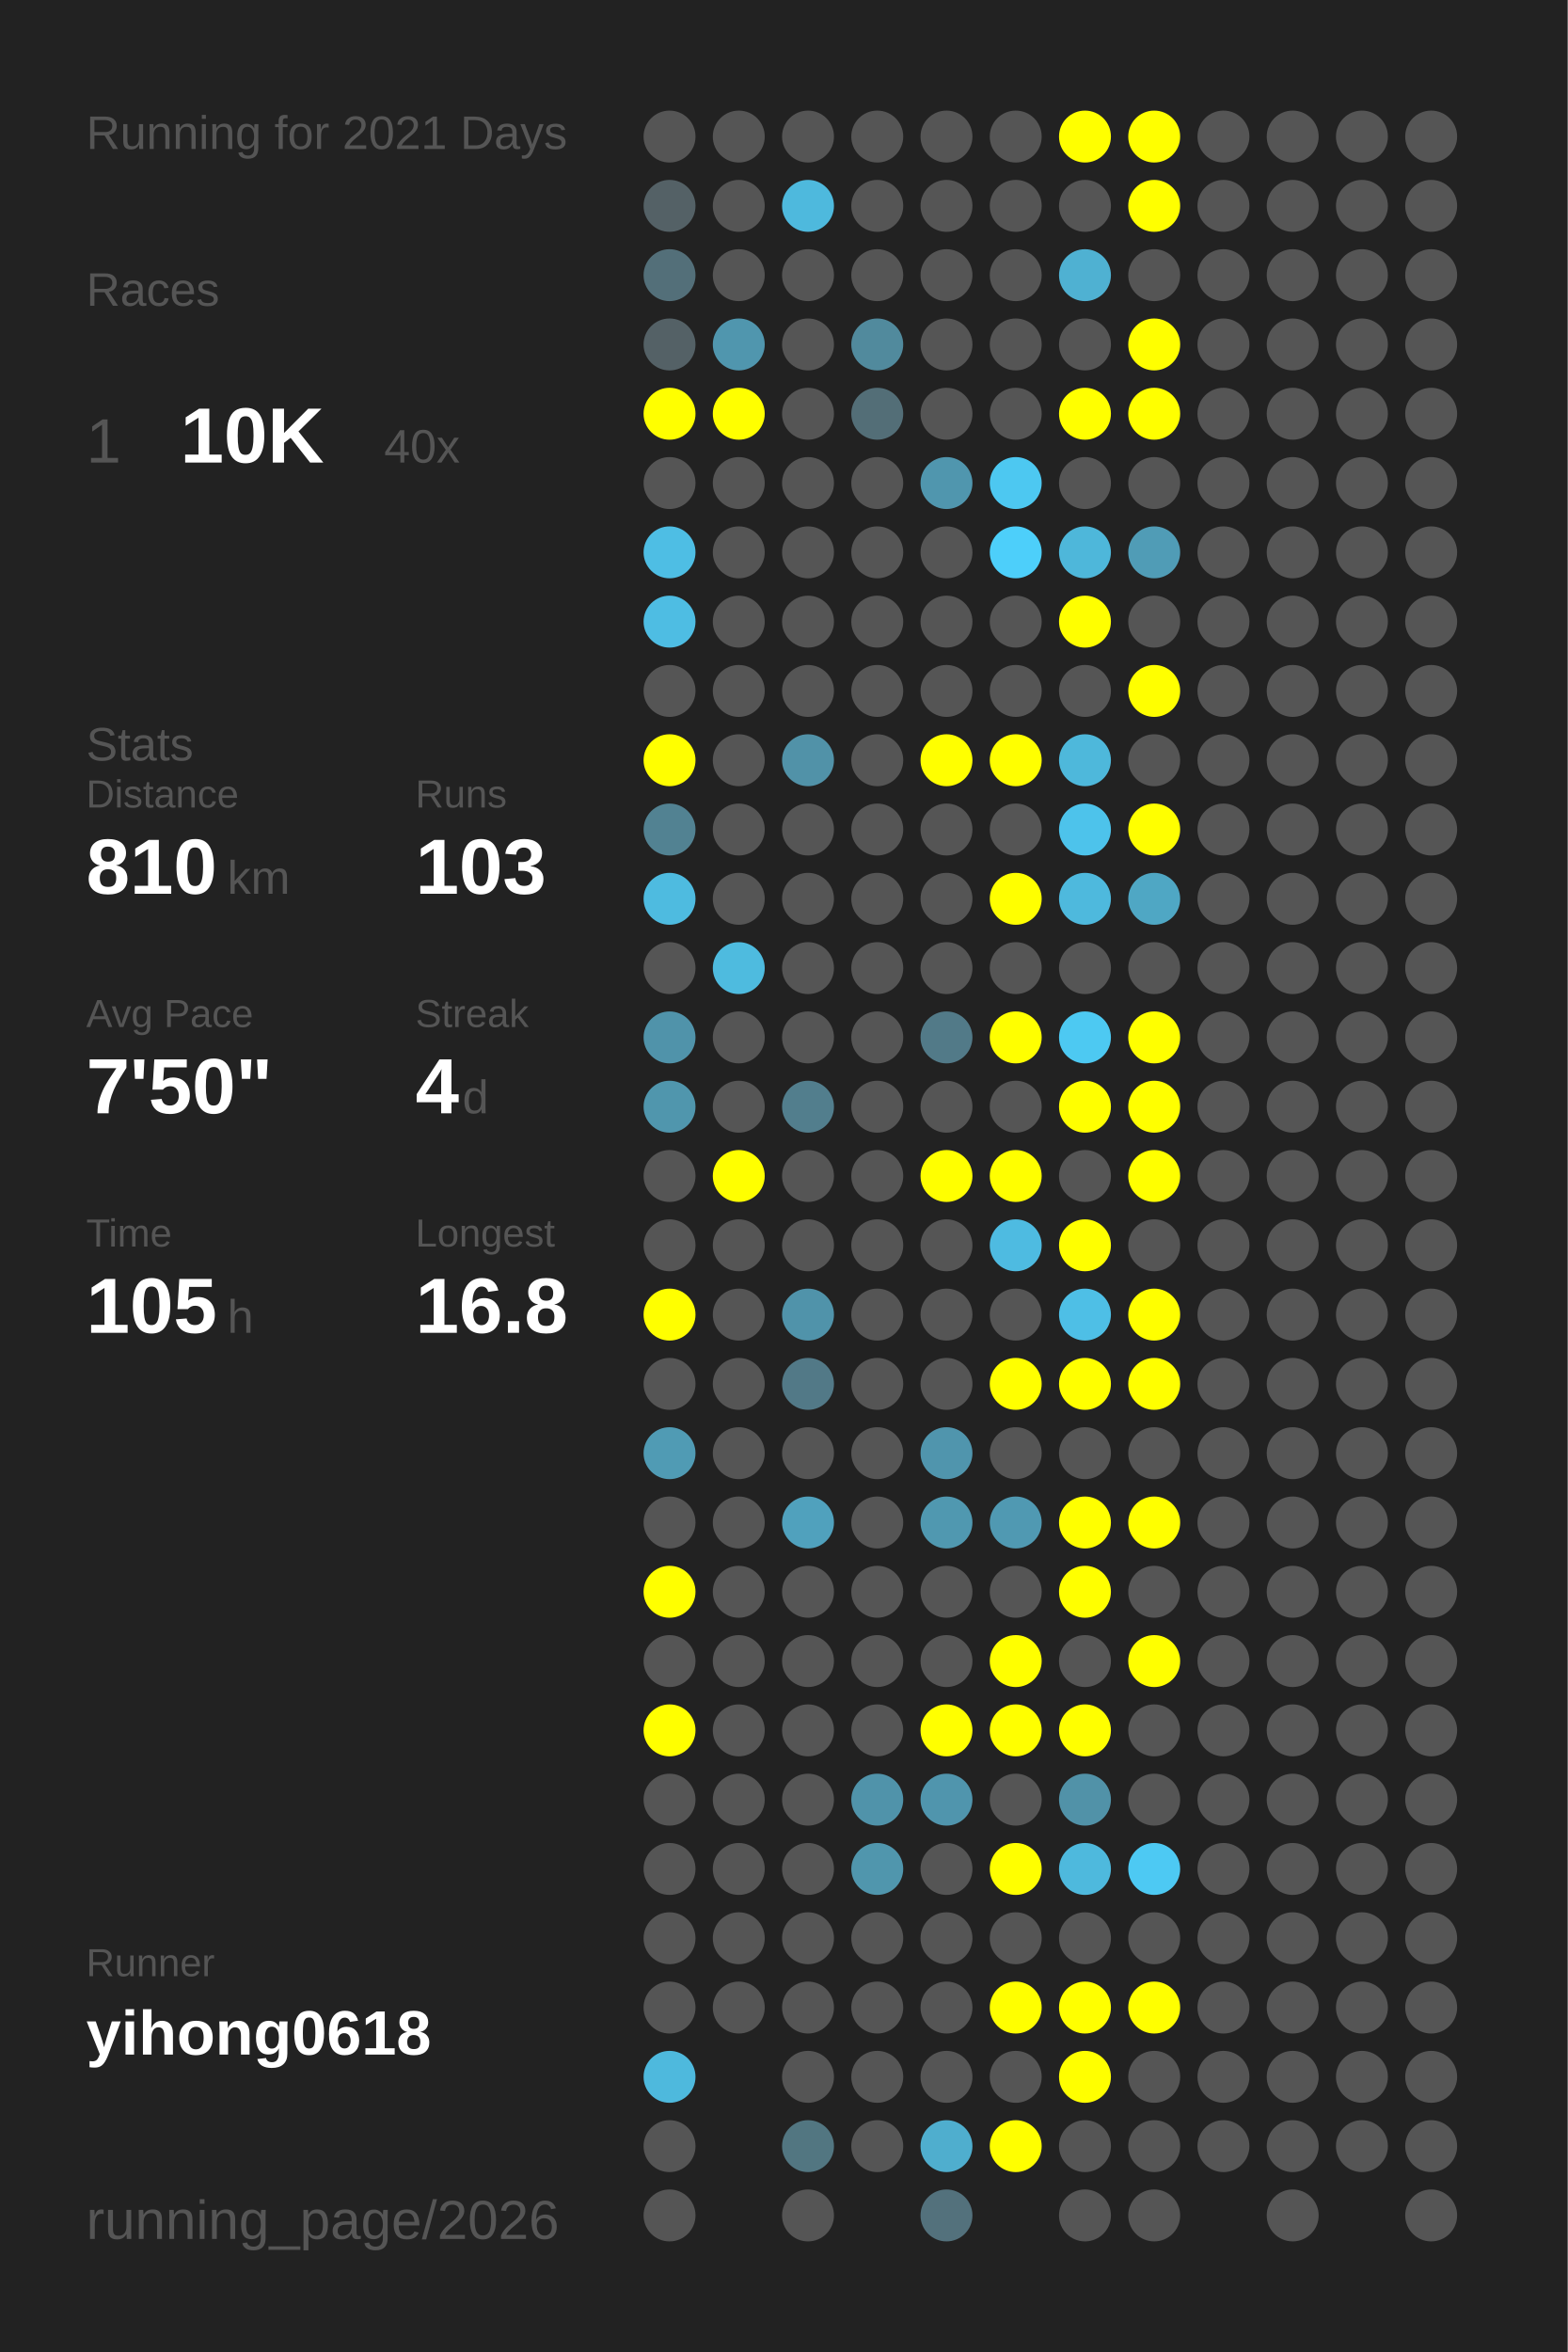
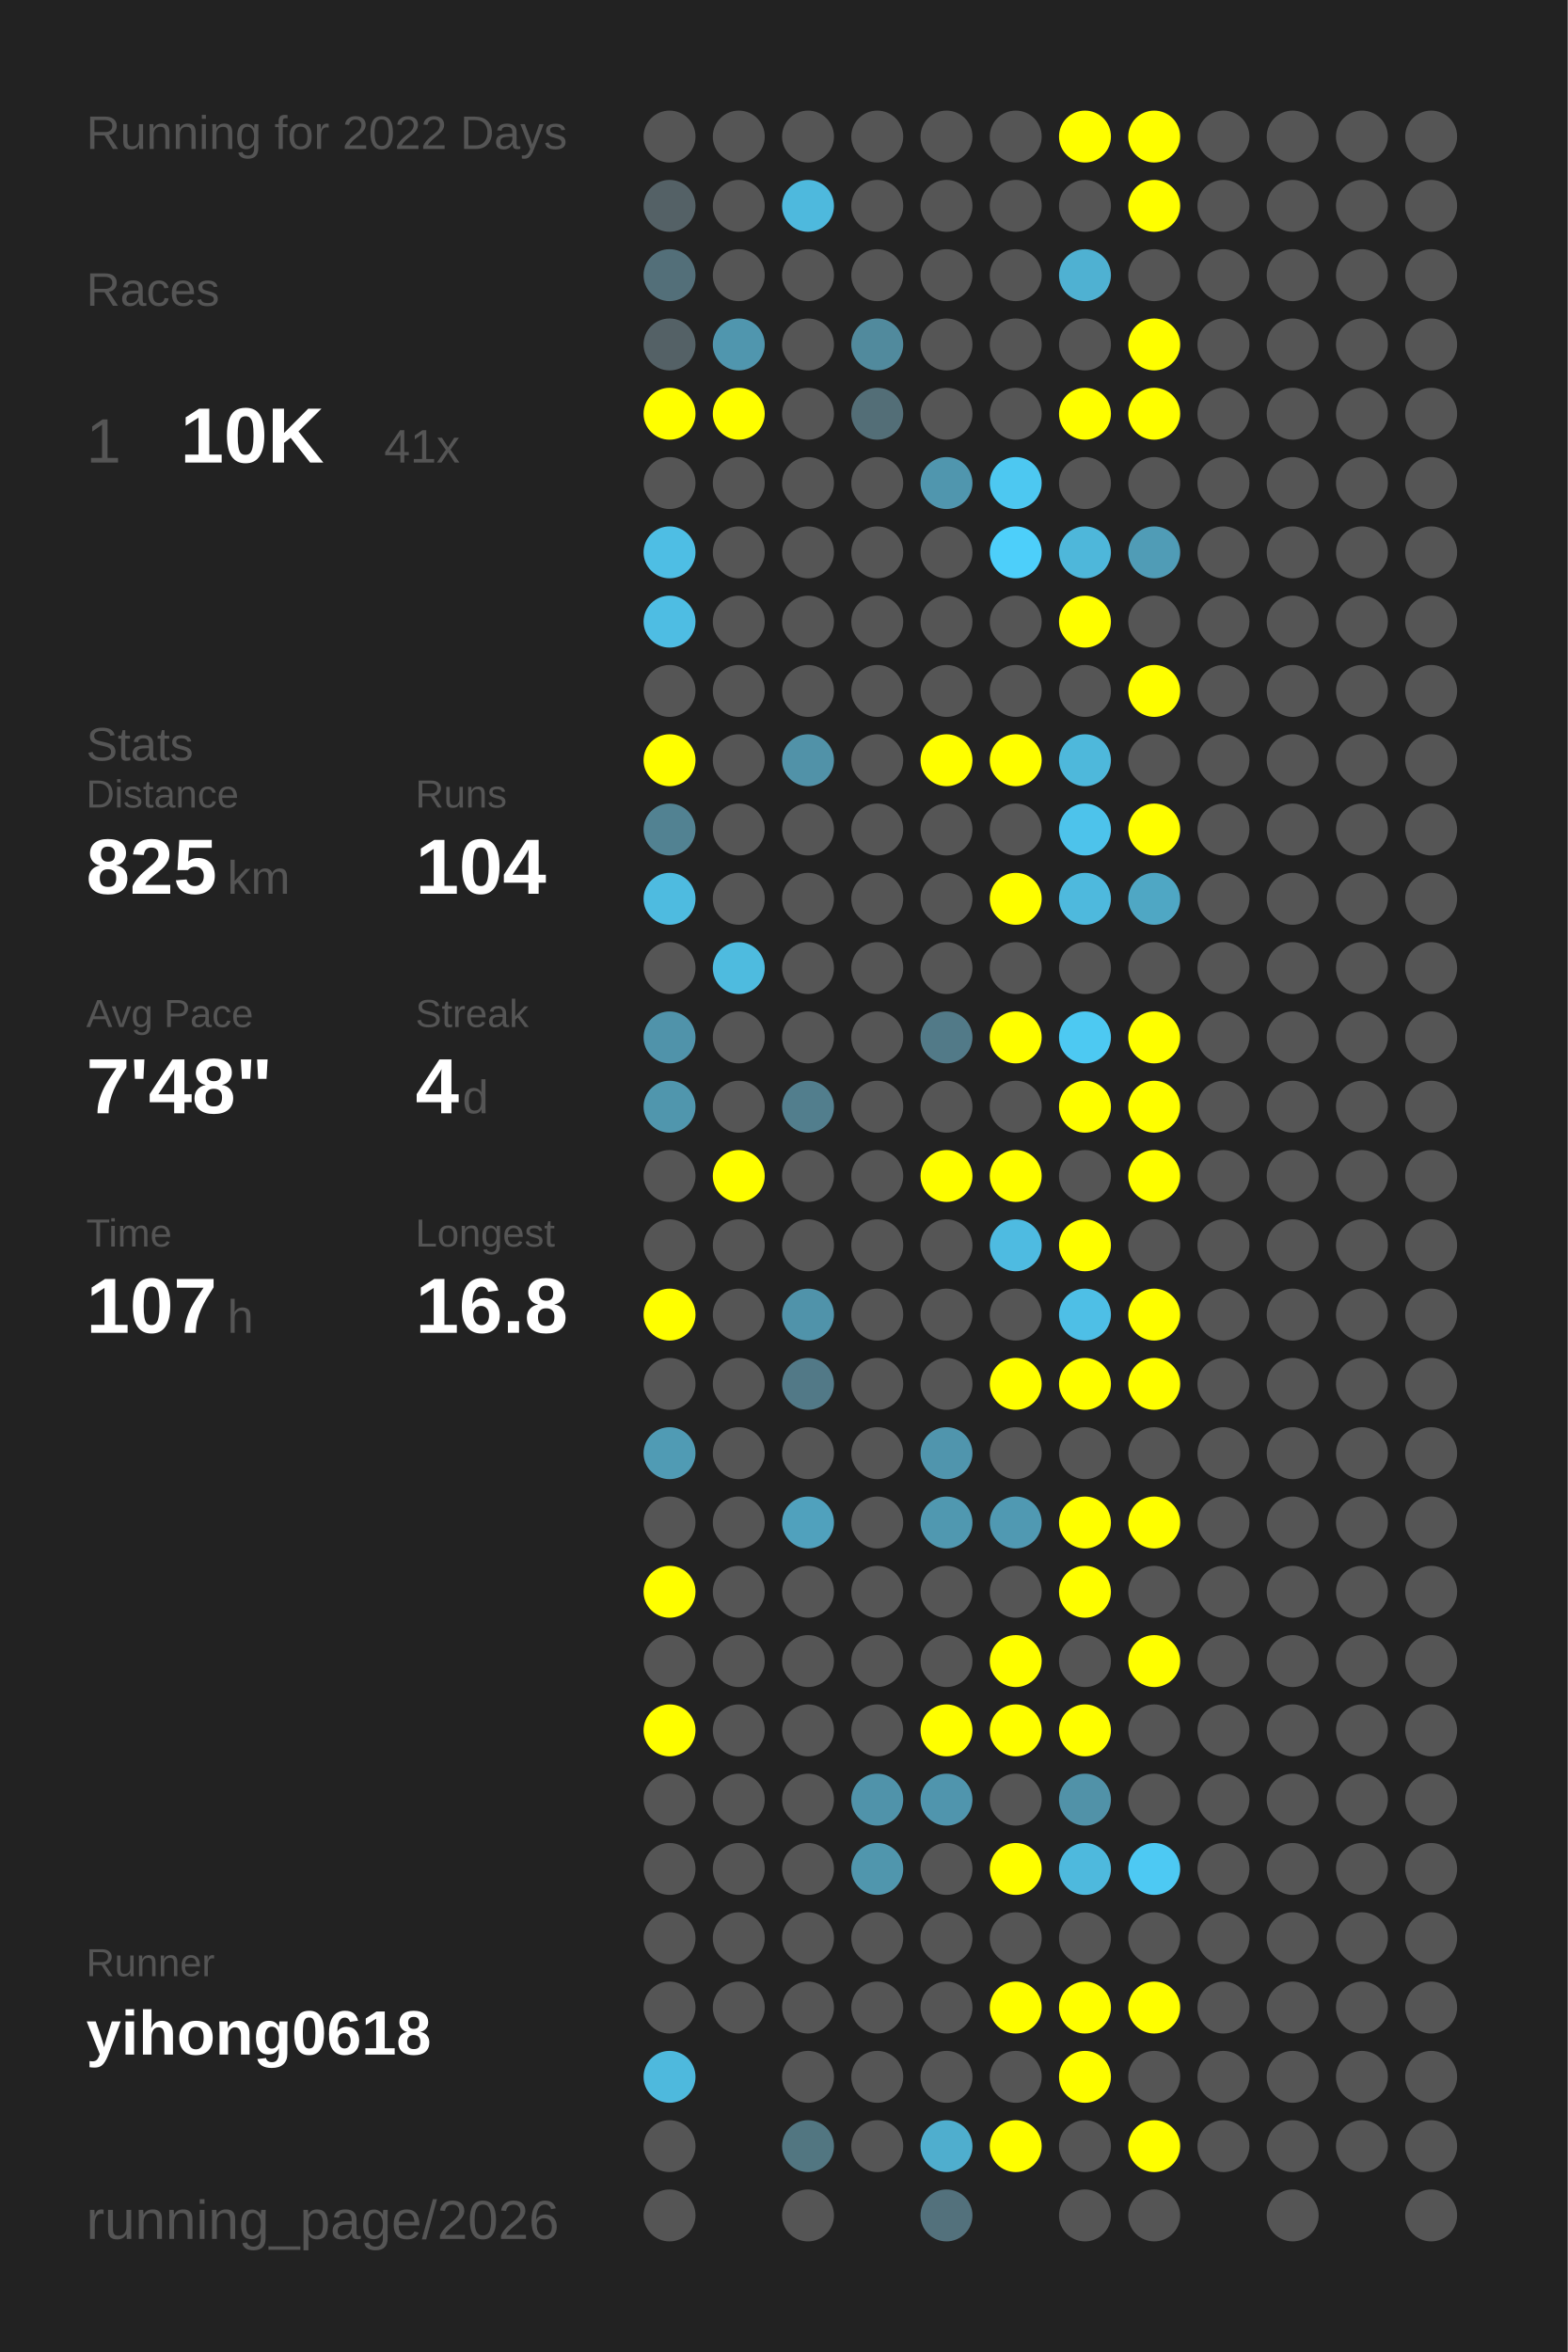
<svg xmlns="http://www.w3.org/2000/svg" baseProfile="full" height="300mm" version="1.1" viewBox="0,0,200,300" width="200mm">
  <defs />
  <rect fill="#222222" height="300" width="200" x="0" y="0" />
-   <text fill="#555555" style="font-size:6px; font-family:Arial;" x="11" y="19">Running for 2021 Days</text>
+   <text fill="#555555" style="font-size:6px; font-family:Arial;" x="11" y="19">Running for 2022 Days</text>
  <text fill="#555555" style="font-size:6px; font-family:Arial;" x="11" y="39">Races</text>
  <text fill="#555555" style="font-size:8px; font-family:Arial;" x="11" y="59">1</text>
  <text fill="#FFFFFF" style="font-size:10px; font-family:Arial; font-weight:bold;" x="23" y="59">10K</text>
-   <text fill="#555555" style="font-size:6px; font-family:Arial;" x="49" y="59">40x</text>
+   <text fill="#555555" style="font-size:6px; font-family:Arial;" x="49" y="59">41x</text>
  <text fill="#555555" style="font-size:6px; font-family:Arial;" x="11" y="97">Stats</text>
  <text fill="#555555" style="font-size:5px; font-family:Arial;" x="11" y="103">Distance</text>
-   <text fill="#FFFFFF" style="font-size:10px; font-family:Arial; font-weight:bold;" x="11" y="114">810</text>
+   <text fill="#FFFFFF" style="font-size:10px; font-family:Arial; font-weight:bold;" x="11" y="114">825</text>
  <text fill="#555555" style="font-size:6px; font-family:Arial;" x="29" y="114">km</text>
  <text fill="#555555" style="font-size:5px; font-family:Arial;" x="53" y="103">Runs</text>
-   <text fill="#FFFFFF" style="font-size:10px; font-family:Arial; font-weight:bold;" x="53" y="114">103</text>
+   <text fill="#FFFFFF" style="font-size:10px; font-family:Arial; font-weight:bold;" x="53" y="114">104</text>
  <text fill="#555555" style="font-size:5px; font-family:Arial;" x="11" y="131">Avg Pace</text>
-   <text fill="#FFFFFF" style="font-size:10px; font-family:Arial; font-weight:bold;" x="11" y="142">7'50"</text>
+   <text fill="#FFFFFF" style="font-size:10px; font-family:Arial; font-weight:bold;" x="11" y="142">7'48"</text>
  <text fill="#555555" style="font-size:5px; font-family:Arial;" x="53" y="131">Streak</text>
  <text fill="#FFFFFF" style="font-size:10px; font-family:Arial; font-weight:bold;" x="53" y="142">4</text>
  <text fill="#555555" style="font-size:6px; font-family:Arial;" x="59" y="142">d</text>
  <text fill="#555555" style="font-size:5px; font-family:Arial;" x="11" y="159">Time</text>
-   <text fill="#FFFFFF" style="font-size:10px; font-family:Arial; font-weight:bold;" x="11" y="170">105</text>
+   <text fill="#FFFFFF" style="font-size:10px; font-family:Arial; font-weight:bold;" x="11" y="170">107</text>
  <text fill="#555555" style="font-size:6px; font-family:Arial;" x="29" y="170">h</text>
  <text fill="#555555" style="font-size:5px; font-family:Arial;" x="53" y="159">Longest</text>
  <text fill="#FFFFFF" style="font-size:10px; font-family:Arial; font-weight:bold;" x="53" y="170">16.8</text>
  <text fill="#555555" style="font-size:5px; font-family:Arial;" x="11" y="252.065">Runner</text>
  <text fill="#FFFFFF" style="font-size:8px; font-family:Arial; font-weight:bold;" x="11" y="262.065">yihong0618</text>
  <text fill="#555555" style="font-size:7px; font-family:Arial;" x="11" y="285.581">running_page/2026</text>
  <circle cx="85.417" cy="17.419" fill="#555555" r="3.312" />
  <circle cx="85.417" cy="26.258" fill="#546166" r="3.312" />
  <circle cx="85.417" cy="35.097" fill="#536f79" r="3.312" />
  <circle cx="85.417" cy="43.935" fill="#546166" r="3.312" />
  <circle cx="85.417" cy="52.774" fill="#FFFF00" r="3.312" />
  <circle cx="85.417" cy="61.613" fill="#555555" r="3.312" />
  <circle cx="85.417" cy="70.452" fill="#4ebee4" r="3.312" />
  <circle cx="85.417" cy="79.29" fill="#4ebde3" r="3.312" />
  <circle cx="85.417" cy="88.129" fill="#555555" r="3.312" />
  <circle cx="85.417" cy="96.968" fill="#FFFF00" r="3.312" />
  <circle cx="85.417" cy="105.806" fill="#528292" r="3.312" />
  <circle cx="85.417" cy="114.645" fill="#4ebbe0" r="3.312" />
  <circle cx="85.417" cy="123.484" fill="#555555" r="3.312" />
  <circle cx="85.417" cy="132.323" fill="#5093aa" r="3.312" />
  <circle cx="85.417" cy="141.161" fill="#5096ad" r="3.312" />
  <circle cx="85.417" cy="150" fill="#555555" r="3.312" />
  <circle cx="85.417" cy="158.839" fill="#555555" r="3.312" />
  <circle cx="85.417" cy="167.677" fill="#FFFF00" r="3.312" />
  <circle cx="85.417" cy="176.516" fill="#555555" r="3.312" />
  <circle cx="85.417" cy="185.355" fill="#509bb4" r="3.312" />
  <circle cx="85.417" cy="194.194" fill="#555555" r="3.312" />
  <circle cx="85.417" cy="203.032" fill="#FFFF00" r="3.312" />
  <circle cx="85.417" cy="211.871" fill="#555555" r="3.312" />
  <circle cx="85.417" cy="220.71" fill="#FFFF00" r="3.312" />
  <circle cx="85.417" cy="229.548" fill="#555555" r="3.312" />
  <circle cx="85.417" cy="238.387" fill="#555555" r="3.312" />
  <circle cx="85.417" cy="247.226" fill="#555555" r="3.312" />
  <circle cx="85.417" cy="256.065" fill="#555555" r="3.312" />
  <circle cx="85.417" cy="264.903" fill="#4eb9dd" r="3.312" />
  <circle cx="85.417" cy="273.742" fill="#555555" r="3.312" />
  <circle cx="85.417" cy="282.581" fill="#555555" r="3.312" />
  <circle cx="94.25" cy="17.419" fill="#555555" r="3.312" />
  <circle cx="94.25" cy="26.258" fill="#555555" r="3.312" />
  <circle cx="94.25" cy="35.097" fill="#555555" r="3.312" />
  <circle cx="94.25" cy="43.935" fill="#5096ae" r="3.312" />
  <circle cx="94.25" cy="52.774" fill="#FFFF00" r="3.312" />
  <circle cx="94.25" cy="61.613" fill="#555555" r="3.312" />
  <circle cx="94.25" cy="70.452" fill="#555555" r="3.312" />
  <circle cx="94.25" cy="79.29" fill="#555555" r="3.312" />
  <circle cx="94.25" cy="88.129" fill="#555555" r="3.312" />
  <circle cx="94.25" cy="96.968" fill="#555555" r="3.312" />
  <circle cx="94.25" cy="105.806" fill="#555555" r="3.312" />
  <circle cx="94.25" cy="114.645" fill="#555555" r="3.312" />
  <circle cx="94.25" cy="123.484" fill="#4ebbdf" r="3.312" />
  <circle cx="94.25" cy="132.323" fill="#555555" r="3.312" />
  <circle cx="94.25" cy="141.161" fill="#555555" r="3.312" />
  <circle cx="94.25" cy="150" fill="#FFFF00" r="3.312" />
  <circle cx="94.25" cy="158.839" fill="#555555" r="3.312" />
  <circle cx="94.25" cy="167.677" fill="#555555" r="3.312" />
  <circle cx="94.25" cy="176.516" fill="#555555" r="3.312" />
  <circle cx="94.25" cy="185.355" fill="#555555" r="3.312" />
  <circle cx="94.25" cy="194.194" fill="#555555" r="3.312" />
  <circle cx="94.25" cy="203.032" fill="#555555" r="3.312" />
  <circle cx="94.25" cy="211.871" fill="#555555" r="3.312" />
  <circle cx="94.25" cy="220.71" fill="#555555" r="3.312" />
  <circle cx="94.25" cy="229.548" fill="#555555" r="3.312" />
  <circle cx="94.25" cy="238.387" fill="#555555" r="3.312" />
  <circle cx="94.25" cy="247.226" fill="#555555" r="3.312" />
  <circle cx="94.25" cy="256.065" fill="#555555" r="3.312" />
  <circle cx="103.083" cy="17.419" fill="#555555" r="3.312" />
  <circle cx="103.083" cy="26.258" fill="#4eb9dd" r="3.312" />
  <circle cx="103.083" cy="35.097" fill="#555555" r="3.312" />
  <circle cx="103.083" cy="43.935" fill="#555555" r="3.312" />
  <circle cx="103.083" cy="52.774" fill="#555555" r="3.312" />
  <circle cx="103.083" cy="61.613" fill="#555555" r="3.312" />
  <circle cx="103.083" cy="70.452" fill="#555555" r="3.312" />
  <circle cx="103.083" cy="79.29" fill="#555555" r="3.312" />
  <circle cx="103.083" cy="88.129" fill="#555555" r="3.312" />
  <circle cx="103.083" cy="96.968" fill="#5192a8" r="3.312" />
  <circle cx="103.083" cy="105.806" fill="#555555" r="3.312" />
  <circle cx="103.083" cy="114.645" fill="#555555" r="3.312" />
  <circle cx="103.083" cy="123.484" fill="#555555" r="3.312" />
  <circle cx="103.083" cy="132.323" fill="#555555" r="3.312" />
  <circle cx="103.083" cy="141.161" fill="#527e8d" r="3.312" />
  <circle cx="103.083" cy="150" fill="#555555" r="3.312" />
  <circle cx="103.083" cy="158.839" fill="#555555" r="3.312" />
  <circle cx="103.083" cy="167.677" fill="#5093aa" r="3.312" />
  <circle cx="103.083" cy="176.516" fill="#527987" r="3.312" />
  <circle cx="103.083" cy="185.355" fill="#555555" r="3.312" />
  <circle cx="103.083" cy="194.194" fill="#50a1bd" r="3.312" />
  <circle cx="103.083" cy="203.032" fill="#555555" r="3.312" />
  <circle cx="103.083" cy="211.871" fill="#555555" r="3.312" />
  <circle cx="103.083" cy="220.71" fill="#555555" r="3.312" />
  <circle cx="103.083" cy="229.548" fill="#555555" r="3.312" />
  <circle cx="103.083" cy="238.387" fill="#555555" r="3.312" />
  <circle cx="103.083" cy="247.226" fill="#555555" r="3.312" />
  <circle cx="103.083" cy="256.065" fill="#555555" r="3.312" />
  <circle cx="103.083" cy="264.903" fill="#555555" r="3.312" />
  <circle cx="103.083" cy="273.742" fill="#527681" r="3.312" />
  <circle cx="103.083" cy="282.581" fill="#555555" r="3.312" />
  <circle cx="111.917" cy="17.419" fill="#555555" r="3.312" />
  <circle cx="111.917" cy="26.258" fill="#555555" r="3.312" />
  <circle cx="111.917" cy="35.097" fill="#555555" r="3.312" />
  <circle cx="111.917" cy="43.935" fill="#518a9d" r="3.312" />
  <circle cx="111.917" cy="52.774" fill="#536e77" r="3.312" />
  <circle cx="111.917" cy="61.613" fill="#555555" r="3.312" />
  <circle cx="111.917" cy="70.452" fill="#555555" r="3.312" />
  <circle cx="111.917" cy="79.29" fill="#555555" r="3.312" />
  <circle cx="111.917" cy="88.129" fill="#555555" r="3.312" />
  <circle cx="111.917" cy="96.968" fill="#555555" r="3.312" />
  <circle cx="111.917" cy="105.806" fill="#555555" r="3.312" />
  <circle cx="111.917" cy="114.645" fill="#555555" r="3.312" />
  <circle cx="111.917" cy="123.484" fill="#555555" r="3.312" />
  <circle cx="111.917" cy="132.323" fill="#555555" r="3.312" />
  <circle cx="111.917" cy="141.161" fill="#555555" r="3.312" />
  <circle cx="111.917" cy="150" fill="#555555" r="3.312" />
  <circle cx="111.917" cy="158.839" fill="#555555" r="3.312" />
  <circle cx="111.917" cy="167.677" fill="#555555" r="3.312" />
  <circle cx="111.917" cy="176.516" fill="#555555" r="3.312" />
  <circle cx="111.917" cy="185.355" fill="#555555" r="3.312" />
  <circle cx="111.917" cy="194.194" fill="#555555" r="3.312" />
  <circle cx="111.917" cy="203.032" fill="#555555" r="3.312" />
  <circle cx="111.917" cy="211.871" fill="#555555" r="3.312" />
  <circle cx="111.917" cy="220.71" fill="#555555" r="3.312" />
  <circle cx="111.917" cy="229.548" fill="#5093aa" r="3.312" />
  <circle cx="111.917" cy="238.387" fill="#5096ad" r="3.312" />
  <circle cx="111.917" cy="247.226" fill="#555555" r="3.312" />
  <circle cx="111.917" cy="256.065" fill="#555555" r="3.312" />
  <circle cx="111.917" cy="264.903" fill="#555555" r="3.312" />
  <circle cx="111.917" cy="273.742" fill="#555555" r="3.312" />
  <circle cx="120.75" cy="17.419" fill="#555555" r="3.312" />
  <circle cx="120.75" cy="26.258" fill="#555555" r="3.312" />
  <circle cx="120.75" cy="35.097" fill="#555555" r="3.312" />
  <circle cx="120.75" cy="43.935" fill="#555555" r="3.312" />
  <circle cx="120.75" cy="52.774" fill="#555555" r="3.312" />
  <circle cx="120.75" cy="61.613" fill="#5096ae" r="3.312" />
  <circle cx="120.75" cy="70.452" fill="#555555" r="3.312" />
  <circle cx="120.75" cy="79.29" fill="#555555" r="3.312" />
  <circle cx="120.75" cy="88.129" fill="#555555" r="3.312" />
  <circle cx="120.75" cy="96.968" fill="#FFFF00" r="3.312" />
  <circle cx="120.75" cy="105.806" fill="#555555" r="3.312" />
  <circle cx="120.75" cy="114.645" fill="#555555" r="3.312" />
  <circle cx="120.75" cy="123.484" fill="#555555" r="3.312" />
  <circle cx="120.75" cy="132.323" fill="#527a88" r="3.312" />
  <circle cx="120.75" cy="141.161" fill="#555555" r="3.312" />
  <circle cx="120.75" cy="150" fill="#FFFF00" r="3.312" />
  <circle cx="120.75" cy="158.839" fill="#555555" r="3.312" />
  <circle cx="120.75" cy="167.677" fill="#555555" r="3.312" />
  <circle cx="120.75" cy="176.516" fill="#555555" r="3.312" />
  <circle cx="120.75" cy="185.355" fill="#5095ad" r="3.312" />
  <circle cx="120.75" cy="194.194" fill="#5098b0" r="3.312" />
  <circle cx="120.75" cy="203.032" fill="#555555" r="3.312" />
  <circle cx="120.75" cy="211.871" fill="#555555" r="3.312" />
  <circle cx="120.75" cy="220.71" fill="#FFFF00" r="3.312" />
  <circle cx="120.75" cy="229.548" fill="#5095ad" r="3.312" />
  <circle cx="120.75" cy="238.387" fill="#555555" r="3.312" />
  <circle cx="120.75" cy="247.226" fill="#555555" r="3.312" />
  <circle cx="120.75" cy="256.065" fill="#555555" r="3.312" />
  <circle cx="120.75" cy="264.903" fill="#555555" r="3.312" />
  <circle cx="120.75" cy="273.742" fill="#4faece" r="3.312" />
  <circle cx="120.75" cy="282.581" fill="#53717c" r="3.312" />
  <circle cx="129.583" cy="17.419" fill="#555555" r="3.312" />
  <circle cx="129.583" cy="26.258" fill="#555555" r="3.312" />
  <circle cx="129.583" cy="35.097" fill="#555555" r="3.312" />
  <circle cx="129.583" cy="43.935" fill="#555555" r="3.312" />
  <circle cx="129.583" cy="52.774" fill="#555555" r="3.312" />
  <circle cx="129.583" cy="61.613" fill="#4dc8f1" r="3.312" />
  <circle cx="129.583" cy="70.452" fill="#4dcffa" r="3.312" />
  <circle cx="129.583" cy="79.29" fill="#555555" r="3.312" />
  <circle cx="129.583" cy="88.129" fill="#555555" r="3.312" />
  <circle cx="129.583" cy="96.968" fill="#FFFF00" r="3.312" />
  <circle cx="129.583" cy="105.806" fill="#555555" r="3.312" />
  <circle cx="129.583" cy="114.645" fill="#FFFF00" r="3.312" />
  <circle cx="129.583" cy="123.484" fill="#555555" r="3.312" />
  <circle cx="129.583" cy="132.323" fill="#FFFF00" r="3.312" />
  <circle cx="129.583" cy="141.161" fill="#555555" r="3.312" />
  <circle cx="129.583" cy="150" fill="#FFFF00" r="3.312" />
  <circle cx="129.583" cy="158.839" fill="#4ebbe1" r="3.312" />
  <circle cx="129.583" cy="167.677" fill="#555555" r="3.312" />
  <circle cx="129.583" cy="176.516" fill="#FFFF00" r="3.312" />
  <circle cx="129.583" cy="185.355" fill="#555555" r="3.312" />
  <circle cx="129.583" cy="194.194" fill="#5099b2" r="3.312" />
  <circle cx="129.583" cy="203.032" fill="#555555" r="3.312" />
  <circle cx="129.583" cy="211.871" fill="#FFFF00" r="3.312" />
  <circle cx="129.583" cy="220.71" fill="#FFFF00" r="3.312" />
  <circle cx="129.583" cy="229.548" fill="#555555" r="3.312" />
  <circle cx="129.583" cy="238.387" fill="#FFFF00" r="3.312" />
  <circle cx="129.583" cy="247.226" fill="#555555" r="3.312" />
  <circle cx="129.583" cy="256.065" fill="#FFFF00" r="3.312" />
  <circle cx="129.583" cy="264.903" fill="#555555" r="3.312" />
  <circle cx="129.583" cy="273.742" fill="#FFFF00" r="3.312" />
  <circle cx="138.417" cy="17.419" fill="#FFFF00" r="3.312" />
  <circle cx="138.417" cy="26.258" fill="#555555" r="3.312" />
  <circle cx="138.417" cy="35.097" fill="#4fb1d2" r="3.312" />
  <circle cx="138.417" cy="43.935" fill="#555555" r="3.312" />
  <circle cx="138.417" cy="52.774" fill="#FFFF00" r="3.312" />
  <circle cx="138.417" cy="61.613" fill="#555555" r="3.312" />
  <circle cx="138.417" cy="70.452" fill="#4eb7da" r="3.312" />
  <circle cx="138.417" cy="79.29" fill="#FFFF00" r="3.312" />
  <circle cx="138.417" cy="88.129" fill="#555555" r="3.312" />
  <circle cx="138.417" cy="96.968" fill="#4eb8db" r="3.312" />
  <circle cx="138.417" cy="105.806" fill="#4dc3eb" r="3.312" />
  <circle cx="138.417" cy="114.645" fill="#4eb9dd" r="3.312" />
  <circle cx="138.417" cy="123.484" fill="#555555" r="3.312" />
  <circle cx="138.417" cy="132.323" fill="#4dc9f2" r="3.312" />
  <circle cx="138.417" cy="141.161" fill="#FFFF00" r="3.312" />
  <circle cx="138.417" cy="150" fill="#555555" r="3.312" />
  <circle cx="138.417" cy="158.839" fill="#FFFF00" r="3.312" />
  <circle cx="138.417" cy="167.677" fill="#4ebfe6" r="3.312" />
  <circle cx="138.417" cy="176.516" fill="#FFFF00" r="3.312" />
  <circle cx="138.417" cy="185.355" fill="#555555" r="3.312" />
  <circle cx="138.417" cy="194.194" fill="#FFFF00" r="3.312" />
  <circle cx="138.417" cy="203.032" fill="#FFFF00" r="3.312" />
  <circle cx="138.417" cy="211.871" fill="#555555" r="3.312" />
  <circle cx="138.417" cy="220.71" fill="#FFFF00" r="3.312" />
  <circle cx="138.417" cy="229.548" fill="#5192a8" r="3.312" />
  <circle cx="138.417" cy="238.387" fill="#4eb9dd" r="3.312" />
  <circle cx="138.417" cy="247.226" fill="#555555" r="3.312" />
  <circle cx="138.417" cy="256.065" fill="#FFFF00" r="3.312" />
  <circle cx="138.417" cy="264.903" fill="#FFFF00" r="3.312" />
  <circle cx="138.417" cy="273.742" fill="#555555" r="3.312" />
  <circle cx="138.417" cy="282.581" fill="#555555" r="3.312" />
  <circle cx="147.25" cy="17.419" fill="#FFFF00" r="3.312" />
  <circle cx="147.25" cy="26.258" fill="#FFFF00" r="3.312" />
  <circle cx="147.25" cy="35.097" fill="#555555" r="3.312" />
  <circle cx="147.25" cy="43.935" fill="#FFFF00" r="3.312" />
  <circle cx="147.25" cy="52.774" fill="#FFFF00" r="3.312" />
  <circle cx="147.25" cy="61.613" fill="#555555" r="3.312" />
  <circle cx="147.25" cy="70.452" fill="#509cb6" r="3.312" />
  <circle cx="147.25" cy="79.29" fill="#555555" r="3.312" />
  <circle cx="147.25" cy="88.129" fill="#FFFF00" r="3.312" />
  <circle cx="147.25" cy="96.968" fill="#555555" r="3.312" />
  <circle cx="147.25" cy="105.806" fill="#FFFF00" r="3.312" />
  <circle cx="147.25" cy="114.645" fill="#4fa7c4" r="3.312" />
  <circle cx="147.25" cy="123.484" fill="#555555" r="3.312" />
  <circle cx="147.25" cy="132.323" fill="#FFFF00" r="3.312" />
  <circle cx="147.25" cy="141.161" fill="#FFFF00" r="3.312" />
  <circle cx="147.25" cy="150" fill="#FFFF00" r="3.312" />
  <circle cx="147.25" cy="158.839" fill="#555555" r="3.312" />
  <circle cx="147.25" cy="167.677" fill="#FFFF00" r="3.312" />
  <circle cx="147.25" cy="176.516" fill="#FFFF00" r="3.312" />
  <circle cx="147.25" cy="185.355" fill="#555555" r="3.312" />
  <circle cx="147.25" cy="194.194" fill="#FFFF00" r="3.312" />
  <circle cx="147.25" cy="203.032" fill="#555555" r="3.312" />
  <circle cx="147.25" cy="211.871" fill="#FFFF00" r="3.312" />
  <circle cx="147.25" cy="220.71" fill="#555555" r="3.312" />
  <circle cx="147.25" cy="229.548" fill="#555555" r="3.312" />
  <circle cx="147.25" cy="238.387" fill="#4dc9f3" r="3.312" />
  <circle cx="147.25" cy="247.226" fill="#555555" r="3.312" />
  <circle cx="147.25" cy="256.065" fill="#FFFF00" r="3.312" />
  <circle cx="147.25" cy="264.903" fill="#555555" r="3.312" />
-   <circle cx="147.25" cy="273.742" fill="#555555" r="3.312" />
+   <circle cx="147.25" cy="273.742" fill="#FFFF00" r="3.312" />
  <circle cx="147.25" cy="282.581" fill="#555555" r="3.312" />
  <circle cx="156.083" cy="17.419" fill="#555555" r="3.312" />
  <circle cx="156.083" cy="26.258" fill="#555555" r="3.312" />
  <circle cx="156.083" cy="35.097" fill="#555555" r="3.312" />
  <circle cx="156.083" cy="43.935" fill="#555555" r="3.312" />
  <circle cx="156.083" cy="52.774" fill="#555555" r="3.312" />
  <circle cx="156.083" cy="61.613" fill="#555555" r="3.312" />
  <circle cx="156.083" cy="70.452" fill="#555555" r="3.312" />
  <circle cx="156.083" cy="79.29" fill="#555555" r="3.312" />
  <circle cx="156.083" cy="88.129" fill="#555555" r="3.312" />
  <circle cx="156.083" cy="96.968" fill="#555555" r="3.312" />
  <circle cx="156.083" cy="105.806" fill="#555555" r="3.312" />
  <circle cx="156.083" cy="114.645" fill="#555555" r="3.312" />
  <circle cx="156.083" cy="123.484" fill="#555555" r="3.312" />
  <circle cx="156.083" cy="132.323" fill="#555555" r="3.312" />
  <circle cx="156.083" cy="141.161" fill="#555555" r="3.312" />
  <circle cx="156.083" cy="150" fill="#555555" r="3.312" />
  <circle cx="156.083" cy="158.839" fill="#555555" r="3.312" />
  <circle cx="156.083" cy="167.677" fill="#555555" r="3.312" />
  <circle cx="156.083" cy="176.516" fill="#555555" r="3.312" />
  <circle cx="156.083" cy="185.355" fill="#555555" r="3.312" />
  <circle cx="156.083" cy="194.194" fill="#555555" r="3.312" />
  <circle cx="156.083" cy="203.032" fill="#555555" r="3.312" />
  <circle cx="156.083" cy="211.871" fill="#555555" r="3.312" />
  <circle cx="156.083" cy="220.71" fill="#555555" r="3.312" />
  <circle cx="156.083" cy="229.548" fill="#555555" r="3.312" />
  <circle cx="156.083" cy="238.387" fill="#555555" r="3.312" />
  <circle cx="156.083" cy="247.226" fill="#555555" r="3.312" />
  <circle cx="156.083" cy="256.065" fill="#555555" r="3.312" />
  <circle cx="156.083" cy="264.903" fill="#555555" r="3.312" />
  <circle cx="156.083" cy="273.742" fill="#555555" r="3.312" />
  <circle cx="164.917" cy="17.419" fill="#555555" r="3.312" />
  <circle cx="164.917" cy="26.258" fill="#555555" r="3.312" />
  <circle cx="164.917" cy="35.097" fill="#555555" r="3.312" />
  <circle cx="164.917" cy="43.935" fill="#555555" r="3.312" />
  <circle cx="164.917" cy="52.774" fill="#555555" r="3.312" />
  <circle cx="164.917" cy="61.613" fill="#555555" r="3.312" />
  <circle cx="164.917" cy="70.452" fill="#555555" r="3.312" />
  <circle cx="164.917" cy="79.29" fill="#555555" r="3.312" />
  <circle cx="164.917" cy="88.129" fill="#555555" r="3.312" />
  <circle cx="164.917" cy="96.968" fill="#555555" r="3.312" />
  <circle cx="164.917" cy="105.806" fill="#555555" r="3.312" />
  <circle cx="164.917" cy="114.645" fill="#555555" r="3.312" />
  <circle cx="164.917" cy="123.484" fill="#555555" r="3.312" />
  <circle cx="164.917" cy="132.323" fill="#555555" r="3.312" />
  <circle cx="164.917" cy="141.161" fill="#555555" r="3.312" />
  <circle cx="164.917" cy="150" fill="#555555" r="3.312" />
  <circle cx="164.917" cy="158.839" fill="#555555" r="3.312" />
  <circle cx="164.917" cy="167.677" fill="#555555" r="3.312" />
  <circle cx="164.917" cy="176.516" fill="#555555" r="3.312" />
  <circle cx="164.917" cy="185.355" fill="#555555" r="3.312" />
  <circle cx="164.917" cy="194.194" fill="#555555" r="3.312" />
  <circle cx="164.917" cy="203.032" fill="#555555" r="3.312" />
  <circle cx="164.917" cy="211.871" fill="#555555" r="3.312" />
  <circle cx="164.917" cy="220.71" fill="#555555" r="3.312" />
  <circle cx="164.917" cy="229.548" fill="#555555" r="3.312" />
  <circle cx="164.917" cy="238.387" fill="#555555" r="3.312" />
  <circle cx="164.917" cy="247.226" fill="#555555" r="3.312" />
  <circle cx="164.917" cy="256.065" fill="#555555" r="3.312" />
  <circle cx="164.917" cy="264.903" fill="#555555" r="3.312" />
  <circle cx="164.917" cy="273.742" fill="#555555" r="3.312" />
  <circle cx="164.917" cy="282.581" fill="#555555" r="3.312" />
  <circle cx="173.75" cy="17.419" fill="#555555" r="3.312" />
  <circle cx="173.75" cy="26.258" fill="#555555" r="3.312" />
  <circle cx="173.75" cy="35.097" fill="#555555" r="3.312" />
  <circle cx="173.75" cy="43.935" fill="#555555" r="3.312" />
  <circle cx="173.75" cy="52.774" fill="#555555" r="3.312" />
  <circle cx="173.75" cy="61.613" fill="#555555" r="3.312" />
  <circle cx="173.75" cy="70.452" fill="#555555" r="3.312" />
  <circle cx="173.75" cy="79.29" fill="#555555" r="3.312" />
  <circle cx="173.75" cy="88.129" fill="#555555" r="3.312" />
  <circle cx="173.75" cy="96.968" fill="#555555" r="3.312" />
  <circle cx="173.75" cy="105.806" fill="#555555" r="3.312" />
  <circle cx="173.75" cy="114.645" fill="#555555" r="3.312" />
  <circle cx="173.75" cy="123.484" fill="#555555" r="3.312" />
  <circle cx="173.75" cy="132.323" fill="#555555" r="3.312" />
  <circle cx="173.75" cy="141.161" fill="#555555" r="3.312" />
  <circle cx="173.75" cy="150" fill="#555555" r="3.312" />
  <circle cx="173.75" cy="158.839" fill="#555555" r="3.312" />
  <circle cx="173.75" cy="167.677" fill="#555555" r="3.312" />
  <circle cx="173.75" cy="176.516" fill="#555555" r="3.312" />
  <circle cx="173.75" cy="185.355" fill="#555555" r="3.312" />
  <circle cx="173.75" cy="194.194" fill="#555555" r="3.312" />
  <circle cx="173.75" cy="203.032" fill="#555555" r="3.312" />
  <circle cx="173.75" cy="211.871" fill="#555555" r="3.312" />
  <circle cx="173.75" cy="220.71" fill="#555555" r="3.312" />
  <circle cx="173.75" cy="229.548" fill="#555555" r="3.312" />
  <circle cx="173.75" cy="238.387" fill="#555555" r="3.312" />
  <circle cx="173.75" cy="247.226" fill="#555555" r="3.312" />
  <circle cx="173.75" cy="256.065" fill="#555555" r="3.312" />
  <circle cx="173.75" cy="264.903" fill="#555555" r="3.312" />
  <circle cx="173.75" cy="273.742" fill="#555555" r="3.312" />
  <circle cx="182.583" cy="17.419" fill="#555555" r="3.312" />
  <circle cx="182.583" cy="26.258" fill="#555555" r="3.312" />
  <circle cx="182.583" cy="35.097" fill="#555555" r="3.312" />
  <circle cx="182.583" cy="43.935" fill="#555555" r="3.312" />
  <circle cx="182.583" cy="52.774" fill="#555555" r="3.312" />
  <circle cx="182.583" cy="61.613" fill="#555555" r="3.312" />
  <circle cx="182.583" cy="70.452" fill="#555555" r="3.312" />
  <circle cx="182.583" cy="79.29" fill="#555555" r="3.312" />
  <circle cx="182.583" cy="88.129" fill="#555555" r="3.312" />
  <circle cx="182.583" cy="96.968" fill="#555555" r="3.312" />
  <circle cx="182.583" cy="105.806" fill="#555555" r="3.312" />
  <circle cx="182.583" cy="114.645" fill="#555555" r="3.312" />
  <circle cx="182.583" cy="123.484" fill="#555555" r="3.312" />
  <circle cx="182.583" cy="132.323" fill="#555555" r="3.312" />
  <circle cx="182.583" cy="141.161" fill="#555555" r="3.312" />
  <circle cx="182.583" cy="150" fill="#555555" r="3.312" />
  <circle cx="182.583" cy="158.839" fill="#555555" r="3.312" />
  <circle cx="182.583" cy="167.677" fill="#555555" r="3.312" />
  <circle cx="182.583" cy="176.516" fill="#555555" r="3.312" />
  <circle cx="182.583" cy="185.355" fill="#555555" r="3.312" />
  <circle cx="182.583" cy="194.194" fill="#555555" r="3.312" />
  <circle cx="182.583" cy="203.032" fill="#555555" r="3.312" />
  <circle cx="182.583" cy="211.871" fill="#555555" r="3.312" />
  <circle cx="182.583" cy="220.71" fill="#555555" r="3.312" />
  <circle cx="182.583" cy="229.548" fill="#555555" r="3.312" />
  <circle cx="182.583" cy="238.387" fill="#555555" r="3.312" />
  <circle cx="182.583" cy="247.226" fill="#555555" r="3.312" />
  <circle cx="182.583" cy="256.065" fill="#555555" r="3.312" />
  <circle cx="182.583" cy="264.903" fill="#555555" r="3.312" />
  <circle cx="182.583" cy="273.742" fill="#555555" r="3.312" />
  <circle cx="182.583" cy="282.581" fill="#555555" r="3.312" />
</svg>
